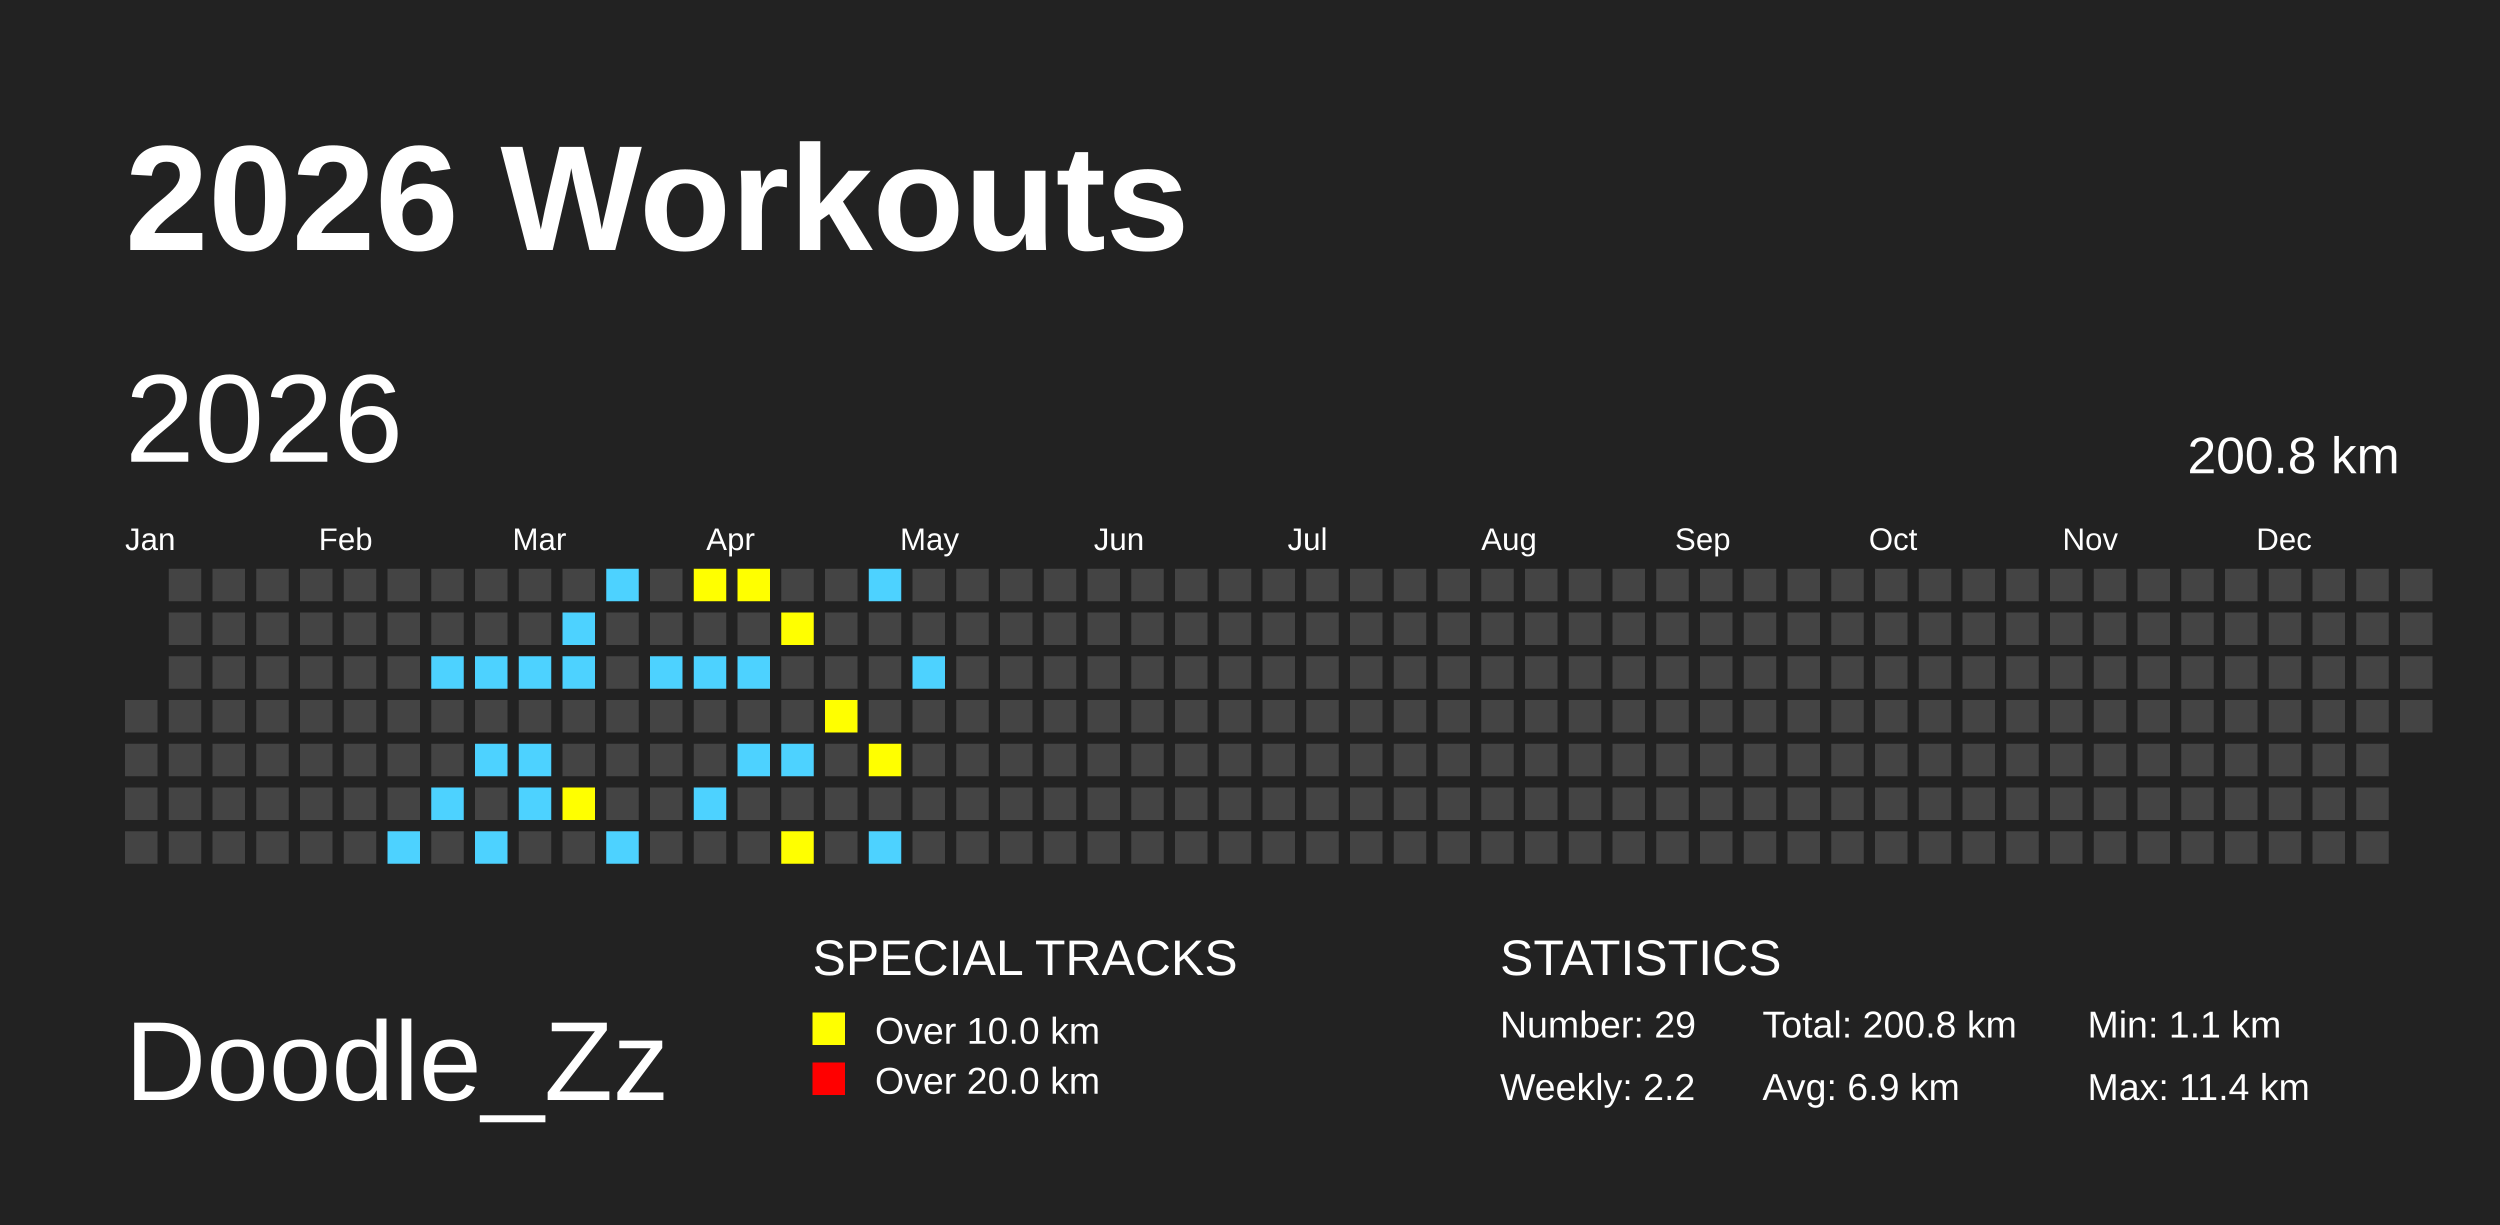
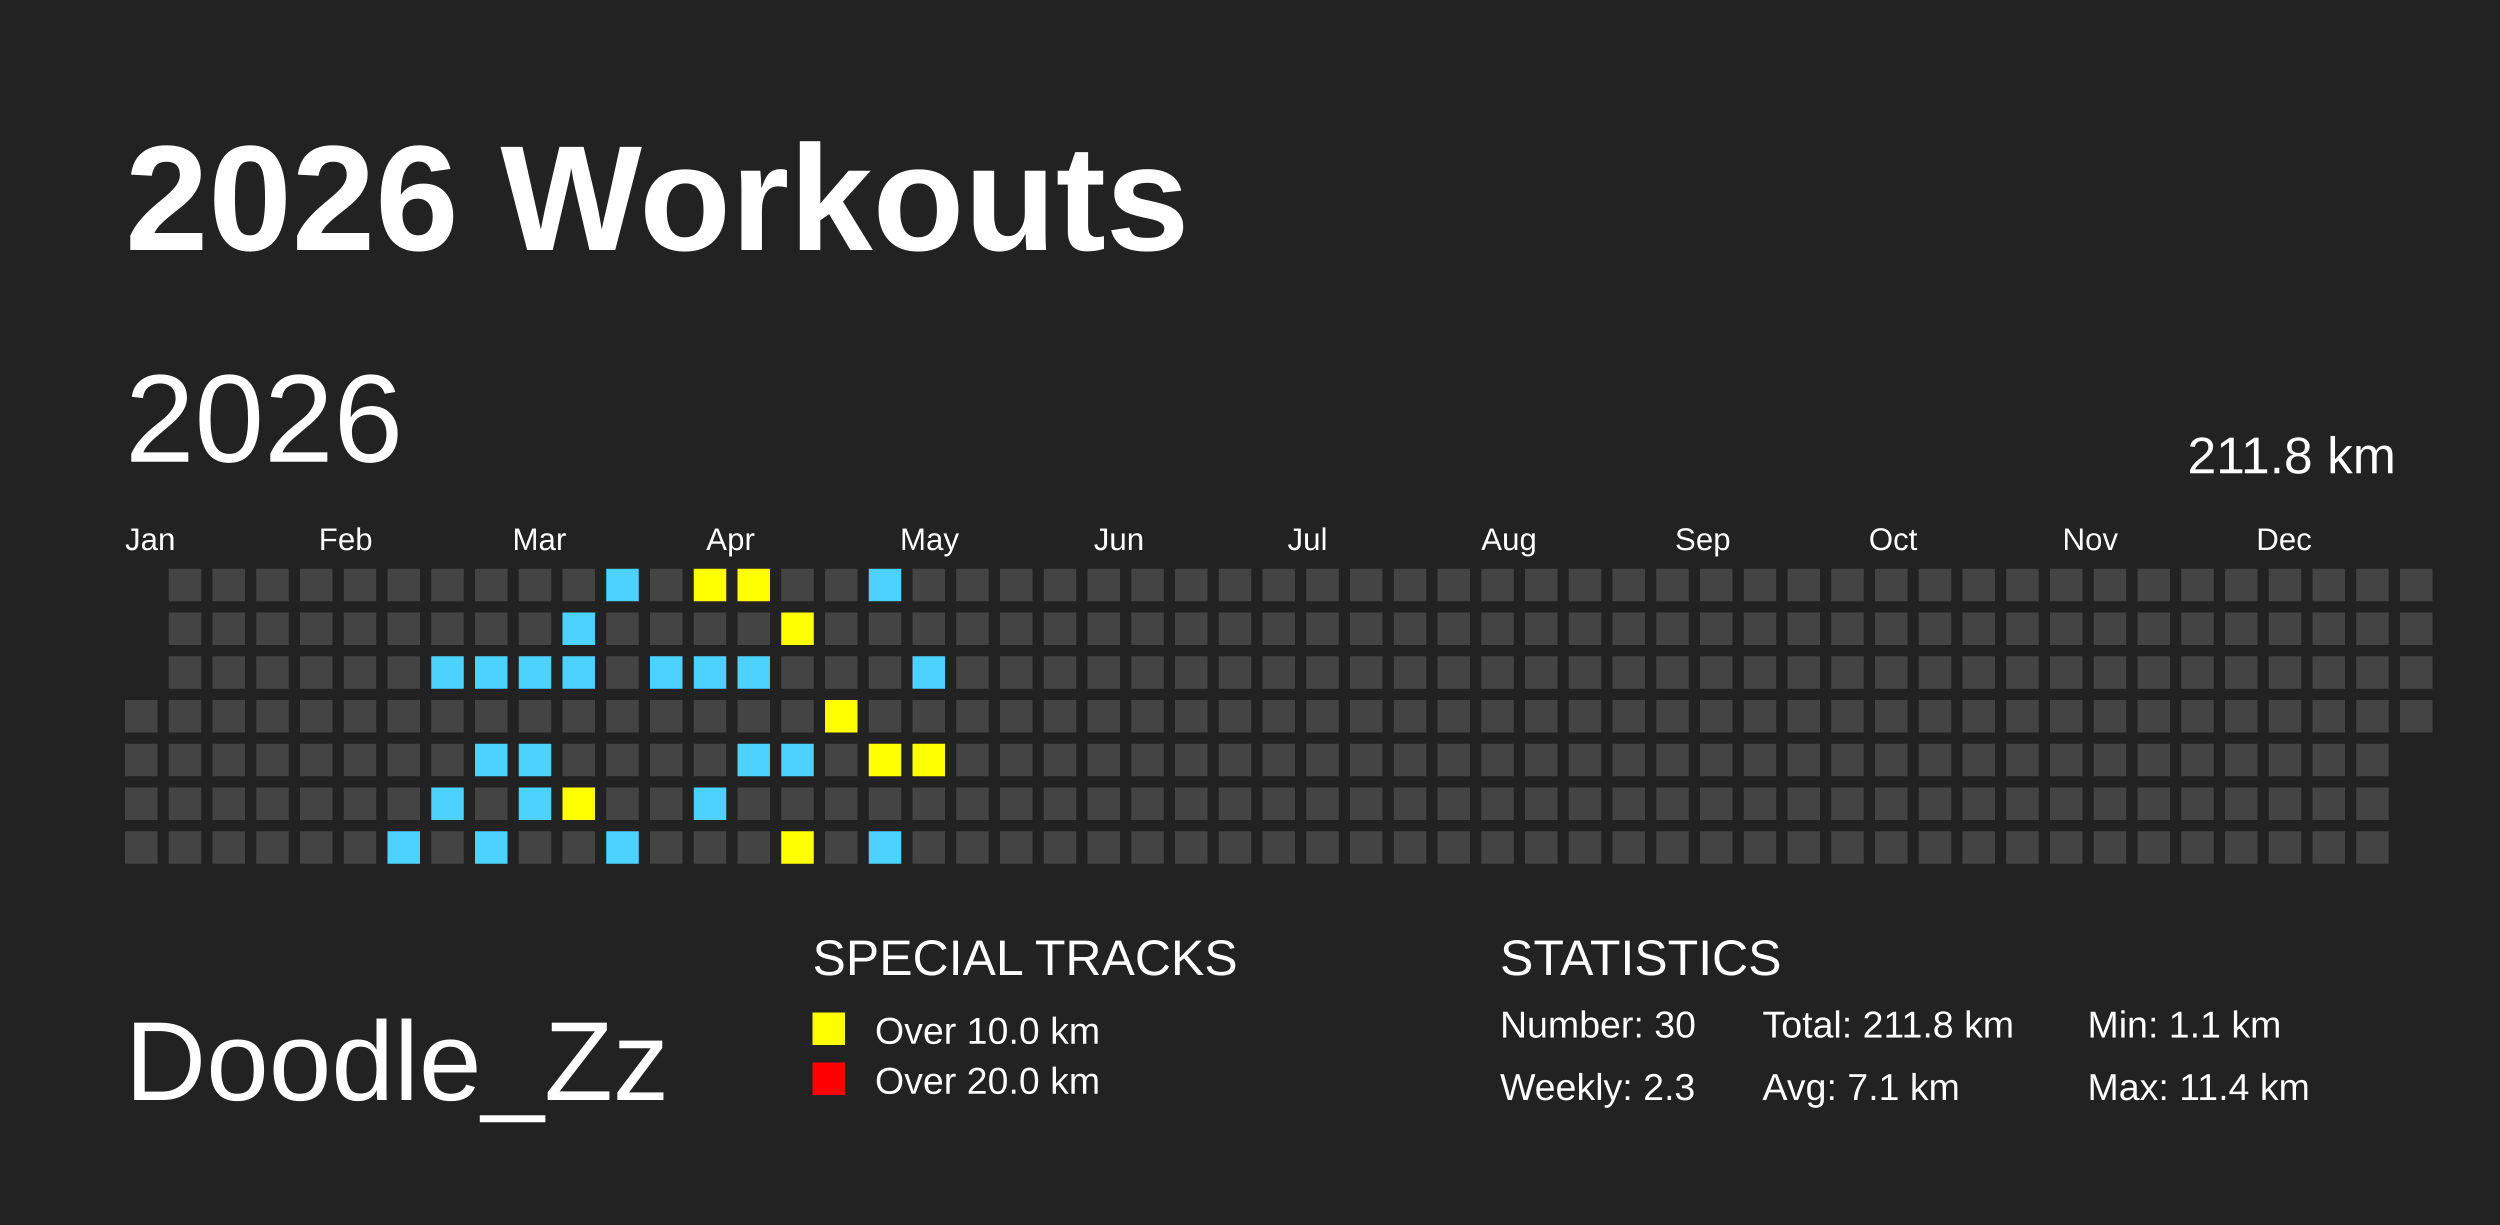
<svg xmlns="http://www.w3.org/2000/svg" baseProfile="full" height="98mm" version="1.1" viewBox="0,0,200,98" width="200mm">
  <defs />
  <rect fill="#222222" height="98" width="200" x="0" y="0" />
  <text fill="#FFFFFF" style="font-size:12px; font-family:Arial; font-weight:bold;" x="10" y="20">2026 Workouts</text>
  <text fill="#FFFFFF" style="font-size:9px; font-family:Arial" x="10" y="88">Doodle_Zz</text>
  <text fill="#FFFFFF" style="font-size:4px; font-family:Arial" x="65" y="78">SPECIAL TRACKS</text>
  <rect fill="yellow" height="2.6" width="2.6" x="65" y="81" />
  <text fill="#FFFFFF" style="font-size:3px; font-family:Arial" x="70" y="83.5">Over 10.0 km</text>
  <rect fill="red" height="2.6" width="2.6" x="65" y="85" />
  <text fill="#FFFFFF" style="font-size:3px; font-family:Arial" x="70" y="87.5">Over 20.0 km</text>
  <text fill="#FFFFFF" style="font-size:4px; font-family:Arial" x="120" y="78">STATISTICS</text>
-   <text fill="#FFFFFF" style="font-size:3px; font-family:Arial" x="120" y="83">Number: 29</text>
-   <text fill="#FFFFFF" style="font-size:3px; font-family:Arial" x="120" y="88">Weekly: 2.2</text>
-   <text fill="#FFFFFF" style="font-size:3px; font-family:Arial" x="141" y="83">Total: 200.8 km</text>
-   <text fill="#FFFFFF" style="font-size:3px; font-family:Arial" x="141" y="88">Avg: 6.9 km</text>
+   <text fill="#FFFFFF" style="font-size:3px; font-family:Arial" x="120" y="83">Number: 30</text>
+   <text fill="#FFFFFF" style="font-size:3px; font-family:Arial" x="120" y="88">Weekly: 2.3</text>
+   <text fill="#FFFFFF" style="font-size:3px; font-family:Arial" x="141" y="83">Total: 211.8 km</text>
+   <text fill="#FFFFFF" style="font-size:3px; font-family:Arial" x="141" y="88">Avg: 7.1 km</text>
  <text fill="#FFFFFF" style="font-size:3px; font-family:Arial" x="167" y="83">Min: 1.1 km</text>
  <text fill="#FFFFFF" style="font-size:3px; font-family:Arial" x="167" y="88">Max: 11.4 km</text>
  <text dominant-baseline="hanging" fill="#FFFFFF" style="font-size:10.0px; font-family:Arial;" x="10" y="30">2026</text>
-   <text dominant-baseline="hanging" fill="#FFFFFF" style="font-size:4.125px; font-family:Arial;" x="175" y="35">200.8 km</text>
+   <text dominant-baseline="hanging" fill="#FFFFFF" style="font-size:4.125px; font-family:Arial;" x="175" y="35">211.8 km</text>
  <text fill="#FFFFFF" style="font-size:2.5px; font-family:Arial" x="10.0" y="44">Jan</text>
  <text fill="#FFFFFF" style="font-size:2.5px; font-family:Arial" x="25.5" y="44">Feb</text>
  <text fill="#FFFFFF" style="font-size:2.5px; font-family:Arial" x="41.0" y="44">Mar</text>
  <text fill="#FFFFFF" style="font-size:2.5px; font-family:Arial" x="56.5" y="44">Apr</text>
  <text fill="#FFFFFF" style="font-size:2.5px; font-family:Arial" x="72.0" y="44">May</text>
  <text fill="#FFFFFF" style="font-size:2.5px; font-family:Arial" x="87.5" y="44">Jun</text>
  <text fill="#FFFFFF" style="font-size:2.5px; font-family:Arial" x="103.0" y="44">Jul</text>
  <text fill="#FFFFFF" style="font-size:2.5px; font-family:Arial" x="118.5" y="44">Aug</text>
  <text fill="#FFFFFF" style="font-size:2.5px; font-family:Arial" x="134.0" y="44">Sep</text>
  <text fill="#FFFFFF" style="font-size:2.5px; font-family:Arial" x="149.5" y="44">Oct</text>
  <text fill="#FFFFFF" style="font-size:2.5px; font-family:Arial" x="165.0" y="44">Nov</text>
  <text fill="#FFFFFF" style="font-size:2.5px; font-family:Arial" x="180.5" y="44">Dec</text>
  <rect fill="#444444" height="2.6" width="2.6" x="10.0" y="56.0" />
  <rect fill="#444444" height="2.6" width="2.6" x="10.0" y="59.5" />
  <rect fill="#444444" height="2.6" width="2.6" x="10.0" y="63.0" />
  <rect fill="#444444" height="2.6" width="2.6" x="10.0" y="66.5" />
  <rect fill="#444444" height="2.6" width="2.6" x="13.5" y="45.5" />
  <rect fill="#444444" height="2.6" width="2.6" x="13.5" y="49.0" />
  <rect fill="#444444" height="2.6" width="2.6" x="13.5" y="52.5" />
  <rect fill="#444444" height="2.6" width="2.6" x="13.5" y="56.0" />
  <rect fill="#444444" height="2.6" width="2.6" x="13.5" y="59.5" />
  <rect fill="#444444" height="2.6" width="2.6" x="13.5" y="63.0" />
  <rect fill="#444444" height="2.6" width="2.6" x="13.5" y="66.5" />
  <rect fill="#444444" height="2.6" width="2.6" x="17.0" y="45.5" />
  <rect fill="#444444" height="2.6" width="2.6" x="17.0" y="49.0" />
  <rect fill="#444444" height="2.6" width="2.6" x="17.0" y="52.5" />
  <rect fill="#444444" height="2.6" width="2.6" x="17.0" y="56.0" />
  <rect fill="#444444" height="2.6" width="2.6" x="17.0" y="59.5" />
  <rect fill="#444444" height="2.6" width="2.6" x="17.0" y="63.0" />
  <rect fill="#444444" height="2.6" width="2.6" x="17.0" y="66.5" />
  <rect fill="#444444" height="2.6" width="2.6" x="20.5" y="45.5" />
  <rect fill="#444444" height="2.6" width="2.6" x="20.5" y="49.0" />
  <rect fill="#444444" height="2.6" width="2.6" x="20.5" y="52.5" />
  <rect fill="#444444" height="2.6" width="2.6" x="20.5" y="56.0" />
  <rect fill="#444444" height="2.6" width="2.6" x="20.5" y="59.5" />
  <rect fill="#444444" height="2.6" width="2.6" x="20.5" y="63.0" />
  <rect fill="#444444" height="2.6" width="2.6" x="20.5" y="66.5" />
  <rect fill="#444444" height="2.6" width="2.6" x="24.0" y="45.5" />
  <rect fill="#444444" height="2.6" width="2.6" x="24.0" y="49.0" />
  <rect fill="#444444" height="2.6" width="2.6" x="24.0" y="52.5" />
  <rect fill="#444444" height="2.6" width="2.6" x="24.0" y="56.0" />
  <rect fill="#444444" height="2.6" width="2.6" x="24.0" y="59.5" />
  <rect fill="#444444" height="2.6" width="2.6" x="24.0" y="63.0" />
  <rect fill="#444444" height="2.6" width="2.6" x="24.0" y="66.5" />
  <rect fill="#444444" height="2.6" width="2.6" x="27.5" y="45.5" />
  <rect fill="#444444" height="2.6" width="2.6" x="27.5" y="49.0" />
  <rect fill="#444444" height="2.6" width="2.6" x="27.5" y="52.5" />
  <rect fill="#444444" height="2.6" width="2.6" x="27.5" y="56.0" />
  <rect fill="#444444" height="2.6" width="2.6" x="27.5" y="59.5" />
  <rect fill="#444444" height="2.6" width="2.6" x="27.5" y="63.0" />
  <rect fill="#444444" height="2.6" width="2.6" x="27.5" y="66.5" />
  <rect fill="#444444" height="2.6" width="2.6" x="31.0" y="45.5" />
  <rect fill="#444444" height="2.6" width="2.6" x="31.0" y="49.0" />
  <rect fill="#444444" height="2.6" width="2.6" x="31.0" y="52.5" />
  <rect fill="#444444" height="2.6" width="2.6" x="31.0" y="56.0" />
  <rect fill="#444444" height="2.6" width="2.6" x="31.0" y="59.5" />
  <rect fill="#444444" height="2.6" width="2.6" x="31.0" y="63.0" />
  <rect fill="#4DD2FF" height="2.6" width="2.6" x="31.0" y="66.5" />
  <rect fill="#444444" height="2.6" width="2.6" x="34.5" y="45.5" />
  <rect fill="#444444" height="2.6" width="2.6" x="34.5" y="49.0" />
  <rect fill="#4DD2FF" height="2.6" width="2.6" x="34.5" y="52.5" />
  <rect fill="#444444" height="2.6" width="2.6" x="34.5" y="56.0" />
  <rect fill="#444444" height="2.6" width="2.6" x="34.5" y="59.5" />
  <rect fill="#4DD2FF" height="2.6" width="2.6" x="34.5" y="63.0" />
  <rect fill="#444444" height="2.6" width="2.6" x="34.5" y="66.5" />
  <rect fill="#444444" height="2.6" width="2.6" x="38.0" y="45.5" />
  <rect fill="#444444" height="2.6" width="2.6" x="38.0" y="49.0" />
  <rect fill="#4DD2FF" height="2.6" width="2.6" x="38.0" y="52.5" />
  <rect fill="#444444" height="2.6" width="2.6" x="38.0" y="56.0" />
  <rect fill="#4DD2FF" height="2.6" width="2.6" x="38.0" y="59.5" />
  <rect fill="#444444" height="2.6" width="2.6" x="38.0" y="63.0" />
  <rect fill="#4DD2FF" height="2.6" width="2.6" x="38.0" y="66.5" />
  <rect fill="#444444" height="2.6" width="2.6" x="41.5" y="45.5" />
  <rect fill="#444444" height="2.6" width="2.6" x="41.5" y="49.0" />
  <rect fill="#4DD2FF" height="2.6" width="2.6" x="41.5" y="52.5" />
  <rect fill="#444444" height="2.6" width="2.6" x="41.5" y="56.0" />
  <rect fill="#4DD2FF" height="2.6" width="2.6" x="41.5" y="59.5" />
  <rect fill="#4DD2FF" height="2.6" width="2.6" x="41.5" y="63.0" />
  <rect fill="#444444" height="2.6" width="2.6" x="41.5" y="66.5" />
  <rect fill="#444444" height="2.6" width="2.6" x="45.0" y="45.5" />
  <rect fill="#4DD2FF" height="2.6" width="2.6" x="45.0" y="49.0" />
  <rect fill="#4DD2FF" height="2.6" width="2.6" x="45.0" y="52.5" />
  <rect fill="#444444" height="2.6" width="2.6" x="45.0" y="56.0" />
  <rect fill="#444444" height="2.6" width="2.6" x="45.0" y="59.5" />
  <rect fill="yellow" height="2.6" width="2.6" x="45.0" y="63.0" />
  <rect fill="#444444" height="2.6" width="2.6" x="45.0" y="66.5" />
  <rect fill="#4DD2FF" height="2.6" width="2.6" x="48.5" y="45.5" />
  <rect fill="#444444" height="2.6" width="2.6" x="48.5" y="49.0" />
  <rect fill="#444444" height="2.6" width="2.6" x="48.5" y="52.5" />
  <rect fill="#444444" height="2.6" width="2.6" x="48.5" y="56.0" />
  <rect fill="#444444" height="2.6" width="2.6" x="48.5" y="59.5" />
  <rect fill="#444444" height="2.6" width="2.6" x="48.5" y="63.0" />
  <rect fill="#4DD2FF" height="2.6" width="2.6" x="48.5" y="66.5" />
  <rect fill="#444444" height="2.6" width="2.6" x="52.0" y="45.5" />
  <rect fill="#444444" height="2.6" width="2.6" x="52.0" y="49.0" />
  <rect fill="#4DD2FF" height="2.6" width="2.6" x="52.0" y="52.5" />
  <rect fill="#444444" height="2.6" width="2.6" x="52.0" y="56.0" />
  <rect fill="#444444" height="2.6" width="2.6" x="52.0" y="59.5" />
  <rect fill="#444444" height="2.6" width="2.6" x="52.0" y="63.0" />
  <rect fill="#444444" height="2.6" width="2.6" x="52.0" y="66.5" />
  <rect fill="yellow" height="2.6" width="2.6" x="55.5" y="45.5" />
  <rect fill="#444444" height="2.6" width="2.6" x="55.5" y="49.0" />
  <rect fill="#4DD2FF" height="2.6" width="2.6" x="55.5" y="52.5" />
  <rect fill="#444444" height="2.6" width="2.6" x="55.5" y="56.0" />
  <rect fill="#444444" height="2.6" width="2.6" x="55.5" y="59.5" />
  <rect fill="#4DD2FF" height="2.6" width="2.6" x="55.5" y="63.0" />
  <rect fill="#444444" height="2.6" width="2.6" x="55.5" y="66.5" />
  <rect fill="yellow" height="2.6" width="2.6" x="59.0" y="45.5" />
  <rect fill="#444444" height="2.6" width="2.6" x="59.0" y="49.0" />
  <rect fill="#4DD2FF" height="2.6" width="2.6" x="59.0" y="52.5" />
  <rect fill="#444444" height="2.6" width="2.6" x="59.0" y="56.0" />
  <rect fill="#4DD2FF" height="2.6" width="2.6" x="59.0" y="59.5" />
  <rect fill="#444444" height="2.6" width="2.6" x="59.0" y="63.0" />
  <rect fill="#444444" height="2.6" width="2.6" x="59.0" y="66.5" />
  <rect fill="#444444" height="2.6" width="2.6" x="62.5" y="45.5" />
  <rect fill="yellow" height="2.6" width="2.6" x="62.5" y="49.0" />
  <rect fill="#444444" height="2.6" width="2.6" x="62.5" y="52.5" />
  <rect fill="#444444" height="2.6" width="2.6" x="62.5" y="56.0" />
  <rect fill="#4DD2FF" height="2.6" width="2.6" x="62.5" y="59.5" />
  <rect fill="#444444" height="2.6" width="2.6" x="62.5" y="63.0" />
  <rect fill="yellow" height="2.6" width="2.6" x="62.5" y="66.5" />
  <rect fill="#444444" height="2.6" width="2.6" x="66.0" y="45.5" />
  <rect fill="#444444" height="2.6" width="2.6" x="66.0" y="49.0" />
  <rect fill="#444444" height="2.6" width="2.6" x="66.0" y="52.5" />
  <rect fill="yellow" height="2.6" width="2.6" x="66.0" y="56.0" />
  <rect fill="#444444" height="2.6" width="2.6" x="66.0" y="59.5" />
  <rect fill="#444444" height="2.6" width="2.6" x="66.0" y="63.0" />
  <rect fill="#444444" height="2.6" width="2.6" x="66.0" y="66.5" />
  <rect fill="#4DD2FF" height="2.6" width="2.6" x="69.5" y="45.5" />
  <rect fill="#444444" height="2.6" width="2.6" x="69.5" y="49.0" />
  <rect fill="#444444" height="2.6" width="2.6" x="69.5" y="52.5" />
  <rect fill="#444444" height="2.6" width="2.6" x="69.5" y="56.0" />
  <rect fill="yellow" height="2.6" width="2.6" x="69.5" y="59.5" />
  <rect fill="#444444" height="2.6" width="2.6" x="69.5" y="63.0" />
  <rect fill="#4DD2FF" height="2.6" width="2.6" x="69.5" y="66.5" />
  <rect fill="#444444" height="2.6" width="2.6" x="73.0" y="45.5" />
  <rect fill="#444444" height="2.6" width="2.6" x="73.0" y="49.0" />
  <rect fill="#4DD2FF" height="2.6" width="2.6" x="73.0" y="52.5" />
  <rect fill="#444444" height="2.6" width="2.6" x="73.0" y="56.0" />
-   <rect fill="#444444" height="2.6" width="2.6" x="73.0" y="59.5" />
+   <rect fill="yellow" height="2.6" width="2.6" x="73.0" y="59.5" />
  <rect fill="#444444" height="2.6" width="2.6" x="73.0" y="63.0" />
  <rect fill="#444444" height="2.6" width="2.6" x="73.0" y="66.5" />
  <rect fill="#444444" height="2.6" width="2.6" x="76.5" y="45.5" />
  <rect fill="#444444" height="2.6" width="2.6" x="76.5" y="49.0" />
  <rect fill="#444444" height="2.6" width="2.6" x="76.5" y="52.5" />
  <rect fill="#444444" height="2.6" width="2.6" x="76.5" y="56.0" />
  <rect fill="#444444" height="2.6" width="2.6" x="76.5" y="59.5" />
  <rect fill="#444444" height="2.6" width="2.6" x="76.5" y="63.0" />
  <rect fill="#444444" height="2.6" width="2.6" x="76.5" y="66.5" />
  <rect fill="#444444" height="2.6" width="2.6" x="80.0" y="45.5" />
  <rect fill="#444444" height="2.6" width="2.6" x="80.0" y="49.0" />
  <rect fill="#444444" height="2.6" width="2.6" x="80.0" y="52.5" />
  <rect fill="#444444" height="2.6" width="2.6" x="80.0" y="56.0" />
  <rect fill="#444444" height="2.6" width="2.6" x="80.0" y="59.5" />
  <rect fill="#444444" height="2.6" width="2.6" x="80.0" y="63.0" />
  <rect fill="#444444" height="2.6" width="2.6" x="80.0" y="66.5" />
  <rect fill="#444444" height="2.6" width="2.6" x="83.5" y="45.5" />
  <rect fill="#444444" height="2.6" width="2.6" x="83.5" y="49.0" />
  <rect fill="#444444" height="2.6" width="2.6" x="83.5" y="52.5" />
  <rect fill="#444444" height="2.6" width="2.6" x="83.5" y="56.0" />
  <rect fill="#444444" height="2.6" width="2.6" x="83.5" y="59.5" />
  <rect fill="#444444" height="2.6" width="2.6" x="83.5" y="63.0" />
  <rect fill="#444444" height="2.6" width="2.6" x="83.5" y="66.5" />
  <rect fill="#444444" height="2.6" width="2.6" x="87.0" y="45.5" />
  <rect fill="#444444" height="2.6" width="2.6" x="87.0" y="49.0" />
  <rect fill="#444444" height="2.6" width="2.6" x="87.0" y="52.5" />
  <rect fill="#444444" height="2.6" width="2.6" x="87.0" y="56.0" />
  <rect fill="#444444" height="2.6" width="2.6" x="87.0" y="59.5" />
  <rect fill="#444444" height="2.6" width="2.6" x="87.0" y="63.0" />
  <rect fill="#444444" height="2.6" width="2.6" x="87.0" y="66.5" />
  <rect fill="#444444" height="2.6" width="2.6" x="90.5" y="45.5" />
  <rect fill="#444444" height="2.6" width="2.6" x="90.5" y="49.0" />
  <rect fill="#444444" height="2.6" width="2.6" x="90.5" y="52.5" />
  <rect fill="#444444" height="2.6" width="2.6" x="90.5" y="56.0" />
  <rect fill="#444444" height="2.6" width="2.6" x="90.5" y="59.5" />
  <rect fill="#444444" height="2.6" width="2.6" x="90.5" y="63.0" />
  <rect fill="#444444" height="2.6" width="2.6" x="90.5" y="66.5" />
  <rect fill="#444444" height="2.6" width="2.6" x="94.0" y="45.5" />
  <rect fill="#444444" height="2.6" width="2.6" x="94.0" y="49.0" />
  <rect fill="#444444" height="2.6" width="2.6" x="94.0" y="52.5" />
  <rect fill="#444444" height="2.6" width="2.6" x="94.0" y="56.0" />
  <rect fill="#444444" height="2.6" width="2.6" x="94.0" y="59.5" />
  <rect fill="#444444" height="2.6" width="2.6" x="94.0" y="63.0" />
  <rect fill="#444444" height="2.6" width="2.6" x="94.0" y="66.5" />
  <rect fill="#444444" height="2.6" width="2.6" x="97.5" y="45.5" />
  <rect fill="#444444" height="2.6" width="2.6" x="97.5" y="49.0" />
  <rect fill="#444444" height="2.6" width="2.6" x="97.5" y="52.5" />
  <rect fill="#444444" height="2.6" width="2.6" x="97.5" y="56.0" />
  <rect fill="#444444" height="2.6" width="2.6" x="97.5" y="59.5" />
  <rect fill="#444444" height="2.6" width="2.6" x="97.5" y="63.0" />
  <rect fill="#444444" height="2.6" width="2.6" x="97.5" y="66.5" />
  <rect fill="#444444" height="2.6" width="2.6" x="101.0" y="45.5" />
  <rect fill="#444444" height="2.6" width="2.6" x="101.0" y="49.0" />
  <rect fill="#444444" height="2.6" width="2.6" x="101.0" y="52.5" />
  <rect fill="#444444" height="2.6" width="2.6" x="101.0" y="56.0" />
  <rect fill="#444444" height="2.6" width="2.6" x="101.0" y="59.5" />
  <rect fill="#444444" height="2.6" width="2.6" x="101.0" y="63.0" />
  <rect fill="#444444" height="2.6" width="2.6" x="101.0" y="66.5" />
  <rect fill="#444444" height="2.6" width="2.6" x="104.5" y="45.5" />
  <rect fill="#444444" height="2.6" width="2.6" x="104.5" y="49.0" />
  <rect fill="#444444" height="2.6" width="2.6" x="104.5" y="52.5" />
  <rect fill="#444444" height="2.6" width="2.6" x="104.5" y="56.0" />
  <rect fill="#444444" height="2.6" width="2.6" x="104.5" y="59.5" />
  <rect fill="#444444" height="2.6" width="2.6" x="104.5" y="63.0" />
  <rect fill="#444444" height="2.6" width="2.6" x="104.5" y="66.5" />
  <rect fill="#444444" height="2.6" width="2.6" x="108.0" y="45.5" />
  <rect fill="#444444" height="2.6" width="2.6" x="108.0" y="49.0" />
  <rect fill="#444444" height="2.6" width="2.6" x="108.0" y="52.5" />
  <rect fill="#444444" height="2.6" width="2.6" x="108.0" y="56.0" />
  <rect fill="#444444" height="2.6" width="2.6" x="108.0" y="59.5" />
  <rect fill="#444444" height="2.6" width="2.6" x="108.0" y="63.0" />
  <rect fill="#444444" height="2.6" width="2.6" x="108.0" y="66.5" />
  <rect fill="#444444" height="2.6" width="2.6" x="111.5" y="45.5" />
  <rect fill="#444444" height="2.6" width="2.6" x="111.5" y="49.0" />
  <rect fill="#444444" height="2.6" width="2.6" x="111.5" y="52.5" />
  <rect fill="#444444" height="2.6" width="2.6" x="111.5" y="56.0" />
  <rect fill="#444444" height="2.6" width="2.6" x="111.5" y="59.5" />
  <rect fill="#444444" height="2.6" width="2.6" x="111.5" y="63.0" />
  <rect fill="#444444" height="2.6" width="2.6" x="111.5" y="66.5" />
  <rect fill="#444444" height="2.6" width="2.6" x="115.0" y="45.5" />
  <rect fill="#444444" height="2.6" width="2.6" x="115.0" y="49.0" />
  <rect fill="#444444" height="2.6" width="2.6" x="115.0" y="52.5" />
  <rect fill="#444444" height="2.6" width="2.6" x="115.0" y="56.0" />
  <rect fill="#444444" height="2.6" width="2.6" x="115.0" y="59.5" />
  <rect fill="#444444" height="2.6" width="2.6" x="115.0" y="63.0" />
  <rect fill="#444444" height="2.6" width="2.6" x="115.0" y="66.5" />
  <rect fill="#444444" height="2.6" width="2.6" x="118.5" y="45.5" />
  <rect fill="#444444" height="2.6" width="2.6" x="118.5" y="49.0" />
  <rect fill="#444444" height="2.6" width="2.6" x="118.5" y="52.5" />
  <rect fill="#444444" height="2.6" width="2.6" x="118.5" y="56.0" />
  <rect fill="#444444" height="2.6" width="2.6" x="118.5" y="59.5" />
  <rect fill="#444444" height="2.6" width="2.6" x="118.5" y="63.0" />
  <rect fill="#444444" height="2.6" width="2.6" x="118.5" y="66.5" />
  <rect fill="#444444" height="2.6" width="2.6" x="122.0" y="45.5" />
  <rect fill="#444444" height="2.6" width="2.6" x="122.0" y="49.0" />
  <rect fill="#444444" height="2.6" width="2.6" x="122.0" y="52.5" />
  <rect fill="#444444" height="2.6" width="2.6" x="122.0" y="56.0" />
  <rect fill="#444444" height="2.6" width="2.6" x="122.0" y="59.5" />
  <rect fill="#444444" height="2.6" width="2.6" x="122.0" y="63.0" />
  <rect fill="#444444" height="2.6" width="2.6" x="122.0" y="66.5" />
  <rect fill="#444444" height="2.6" width="2.6" x="125.5" y="45.5" />
  <rect fill="#444444" height="2.6" width="2.6" x="125.5" y="49.0" />
  <rect fill="#444444" height="2.6" width="2.6" x="125.5" y="52.5" />
  <rect fill="#444444" height="2.6" width="2.6" x="125.5" y="56.0" />
  <rect fill="#444444" height="2.6" width="2.6" x="125.5" y="59.5" />
  <rect fill="#444444" height="2.6" width="2.6" x="125.5" y="63.0" />
  <rect fill="#444444" height="2.6" width="2.6" x="125.5" y="66.5" />
  <rect fill="#444444" height="2.6" width="2.6" x="129.0" y="45.5" />
  <rect fill="#444444" height="2.6" width="2.6" x="129.0" y="49.0" />
  <rect fill="#444444" height="2.6" width="2.6" x="129.0" y="52.5" />
  <rect fill="#444444" height="2.6" width="2.6" x="129.0" y="56.0" />
  <rect fill="#444444" height="2.6" width="2.6" x="129.0" y="59.5" />
  <rect fill="#444444" height="2.6" width="2.6" x="129.0" y="63.0" />
  <rect fill="#444444" height="2.6" width="2.6" x="129.0" y="66.5" />
  <rect fill="#444444" height="2.6" width="2.6" x="132.5" y="45.5" />
  <rect fill="#444444" height="2.6" width="2.6" x="132.5" y="49.0" />
  <rect fill="#444444" height="2.6" width="2.6" x="132.5" y="52.5" />
  <rect fill="#444444" height="2.6" width="2.6" x="132.5" y="56.0" />
  <rect fill="#444444" height="2.6" width="2.6" x="132.5" y="59.5" />
  <rect fill="#444444" height="2.6" width="2.6" x="132.5" y="63.0" />
  <rect fill="#444444" height="2.6" width="2.6" x="132.5" y="66.5" />
  <rect fill="#444444" height="2.6" width="2.6" x="136.0" y="45.5" />
  <rect fill="#444444" height="2.6" width="2.6" x="136.0" y="49.0" />
  <rect fill="#444444" height="2.6" width="2.6" x="136.0" y="52.5" />
  <rect fill="#444444" height="2.6" width="2.6" x="136.0" y="56.0" />
  <rect fill="#444444" height="2.6" width="2.6" x="136.0" y="59.5" />
  <rect fill="#444444" height="2.6" width="2.6" x="136.0" y="63.0" />
  <rect fill="#444444" height="2.6" width="2.6" x="136.0" y="66.5" />
  <rect fill="#444444" height="2.6" width="2.6" x="139.5" y="45.5" />
  <rect fill="#444444" height="2.6" width="2.6" x="139.5" y="49.0" />
  <rect fill="#444444" height="2.6" width="2.6" x="139.5" y="52.5" />
  <rect fill="#444444" height="2.6" width="2.6" x="139.5" y="56.0" />
  <rect fill="#444444" height="2.6" width="2.6" x="139.5" y="59.5" />
  <rect fill="#444444" height="2.6" width="2.6" x="139.5" y="63.0" />
  <rect fill="#444444" height="2.6" width="2.6" x="139.5" y="66.5" />
  <rect fill="#444444" height="2.6" width="2.6" x="143.0" y="45.5" />
  <rect fill="#444444" height="2.6" width="2.6" x="143.0" y="49.0" />
  <rect fill="#444444" height="2.6" width="2.6" x="143.0" y="52.5" />
  <rect fill="#444444" height="2.6" width="2.6" x="143.0" y="56.0" />
  <rect fill="#444444" height="2.6" width="2.6" x="143.0" y="59.5" />
  <rect fill="#444444" height="2.6" width="2.6" x="143.0" y="63.0" />
  <rect fill="#444444" height="2.6" width="2.6" x="143.0" y="66.5" />
  <rect fill="#444444" height="2.6" width="2.6" x="146.5" y="45.5" />
  <rect fill="#444444" height="2.6" width="2.6" x="146.5" y="49.0" />
  <rect fill="#444444" height="2.6" width="2.6" x="146.5" y="52.5" />
  <rect fill="#444444" height="2.6" width="2.6" x="146.5" y="56.0" />
  <rect fill="#444444" height="2.6" width="2.6" x="146.5" y="59.5" />
  <rect fill="#444444" height="2.6" width="2.6" x="146.5" y="63.0" />
  <rect fill="#444444" height="2.6" width="2.6" x="146.5" y="66.5" />
  <rect fill="#444444" height="2.6" width="2.6" x="150.0" y="45.5" />
  <rect fill="#444444" height="2.6" width="2.6" x="150.0" y="49.0" />
  <rect fill="#444444" height="2.6" width="2.6" x="150.0" y="52.5" />
  <rect fill="#444444" height="2.6" width="2.6" x="150.0" y="56.0" />
  <rect fill="#444444" height="2.6" width="2.6" x="150.0" y="59.5" />
  <rect fill="#444444" height="2.6" width="2.6" x="150.0" y="63.0" />
  <rect fill="#444444" height="2.6" width="2.6" x="150.0" y="66.5" />
  <rect fill="#444444" height="2.6" width="2.6" x="153.5" y="45.5" />
  <rect fill="#444444" height="2.6" width="2.6" x="153.5" y="49.0" />
  <rect fill="#444444" height="2.6" width="2.6" x="153.5" y="52.5" />
  <rect fill="#444444" height="2.6" width="2.6" x="153.5" y="56.0" />
  <rect fill="#444444" height="2.6" width="2.6" x="153.5" y="59.5" />
  <rect fill="#444444" height="2.6" width="2.6" x="153.5" y="63.0" />
  <rect fill="#444444" height="2.6" width="2.6" x="153.5" y="66.5" />
  <rect fill="#444444" height="2.6" width="2.6" x="157.0" y="45.5" />
  <rect fill="#444444" height="2.6" width="2.6" x="157.0" y="49.0" />
  <rect fill="#444444" height="2.6" width="2.6" x="157.0" y="52.5" />
  <rect fill="#444444" height="2.6" width="2.6" x="157.0" y="56.0" />
  <rect fill="#444444" height="2.6" width="2.6" x="157.0" y="59.5" />
  <rect fill="#444444" height="2.6" width="2.6" x="157.0" y="63.0" />
  <rect fill="#444444" height="2.6" width="2.6" x="157.0" y="66.5" />
  <rect fill="#444444" height="2.6" width="2.6" x="160.5" y="45.5" />
  <rect fill="#444444" height="2.6" width="2.6" x="160.5" y="49.0" />
  <rect fill="#444444" height="2.6" width="2.6" x="160.5" y="52.5" />
  <rect fill="#444444" height="2.6" width="2.6" x="160.5" y="56.0" />
  <rect fill="#444444" height="2.6" width="2.6" x="160.5" y="59.5" />
  <rect fill="#444444" height="2.6" width="2.6" x="160.5" y="63.0" />
  <rect fill="#444444" height="2.6" width="2.6" x="160.5" y="66.5" />
  <rect fill="#444444" height="2.6" width="2.6" x="164.0" y="45.5" />
  <rect fill="#444444" height="2.6" width="2.6" x="164.0" y="49.0" />
  <rect fill="#444444" height="2.6" width="2.6" x="164.0" y="52.5" />
  <rect fill="#444444" height="2.6" width="2.6" x="164.0" y="56.0" />
  <rect fill="#444444" height="2.6" width="2.6" x="164.0" y="59.5" />
  <rect fill="#444444" height="2.6" width="2.6" x="164.0" y="63.0" />
  <rect fill="#444444" height="2.6" width="2.6" x="164.0" y="66.5" />
  <rect fill="#444444" height="2.6" width="2.6" x="167.5" y="45.5" />
  <rect fill="#444444" height="2.6" width="2.6" x="167.5" y="49.0" />
  <rect fill="#444444" height="2.6" width="2.6" x="167.5" y="52.5" />
  <rect fill="#444444" height="2.6" width="2.6" x="167.5" y="56.0" />
  <rect fill="#444444" height="2.6" width="2.6" x="167.5" y="59.5" />
  <rect fill="#444444" height="2.6" width="2.6" x="167.5" y="63.0" />
  <rect fill="#444444" height="2.6" width="2.6" x="167.5" y="66.5" />
  <rect fill="#444444" height="2.6" width="2.6" x="171.0" y="45.5" />
  <rect fill="#444444" height="2.6" width="2.6" x="171.0" y="49.0" />
  <rect fill="#444444" height="2.6" width="2.6" x="171.0" y="52.5" />
  <rect fill="#444444" height="2.6" width="2.6" x="171.0" y="56.0" />
  <rect fill="#444444" height="2.6" width="2.6" x="171.0" y="59.5" />
  <rect fill="#444444" height="2.6" width="2.6" x="171.0" y="63.0" />
  <rect fill="#444444" height="2.6" width="2.6" x="171.0" y="66.5" />
  <rect fill="#444444" height="2.6" width="2.6" x="174.5" y="45.5" />
  <rect fill="#444444" height="2.6" width="2.6" x="174.5" y="49.0" />
  <rect fill="#444444" height="2.6" width="2.6" x="174.5" y="52.5" />
  <rect fill="#444444" height="2.6" width="2.6" x="174.5" y="56.0" />
  <rect fill="#444444" height="2.6" width="2.6" x="174.5" y="59.5" />
  <rect fill="#444444" height="2.6" width="2.6" x="174.5" y="63.0" />
  <rect fill="#444444" height="2.6" width="2.6" x="174.5" y="66.5" />
  <rect fill="#444444" height="2.6" width="2.6" x="178.0" y="45.5" />
  <rect fill="#444444" height="2.6" width="2.6" x="178.0" y="49.0" />
  <rect fill="#444444" height="2.6" width="2.6" x="178.0" y="52.5" />
  <rect fill="#444444" height="2.6" width="2.6" x="178.0" y="56.0" />
  <rect fill="#444444" height="2.6" width="2.6" x="178.0" y="59.5" />
  <rect fill="#444444" height="2.6" width="2.6" x="178.0" y="63.0" />
  <rect fill="#444444" height="2.6" width="2.6" x="178.0" y="66.5" />
  <rect fill="#444444" height="2.6" width="2.6" x="181.5" y="45.5" />
  <rect fill="#444444" height="2.6" width="2.6" x="181.5" y="49.0" />
  <rect fill="#444444" height="2.6" width="2.6" x="181.5" y="52.5" />
  <rect fill="#444444" height="2.6" width="2.6" x="181.5" y="56.0" />
  <rect fill="#444444" height="2.6" width="2.6" x="181.5" y="59.5" />
  <rect fill="#444444" height="2.6" width="2.6" x="181.5" y="63.0" />
  <rect fill="#444444" height="2.6" width="2.6" x="181.5" y="66.5" />
  <rect fill="#444444" height="2.6" width="2.6" x="185.0" y="45.5" />
  <rect fill="#444444" height="2.6" width="2.6" x="185.0" y="49.0" />
  <rect fill="#444444" height="2.6" width="2.6" x="185.0" y="52.5" />
  <rect fill="#444444" height="2.6" width="2.6" x="185.0" y="56.0" />
  <rect fill="#444444" height="2.6" width="2.6" x="185.0" y="59.5" />
  <rect fill="#444444" height="2.6" width="2.6" x="185.0" y="63.0" />
  <rect fill="#444444" height="2.6" width="2.6" x="185.0" y="66.5" />
  <rect fill="#444444" height="2.6" width="2.6" x="188.5" y="45.5" />
  <rect fill="#444444" height="2.6" width="2.6" x="188.5" y="49.0" />
  <rect fill="#444444" height="2.6" width="2.6" x="188.5" y="52.5" />
  <rect fill="#444444" height="2.6" width="2.6" x="188.5" y="56.0" />
  <rect fill="#444444" height="2.6" width="2.6" x="188.5" y="59.5" />
  <rect fill="#444444" height="2.6" width="2.6" x="188.5" y="63.0" />
  <rect fill="#444444" height="2.6" width="2.6" x="188.5" y="66.5" />
  <rect fill="#444444" height="2.6" width="2.6" x="192.0" y="45.5" />
  <rect fill="#444444" height="2.6" width="2.6" x="192.0" y="49.0" />
  <rect fill="#444444" height="2.6" width="2.6" x="192.0" y="52.5" />
  <rect fill="#444444" height="2.6" width="2.6" x="192.0" y="56.0" />
</svg>
